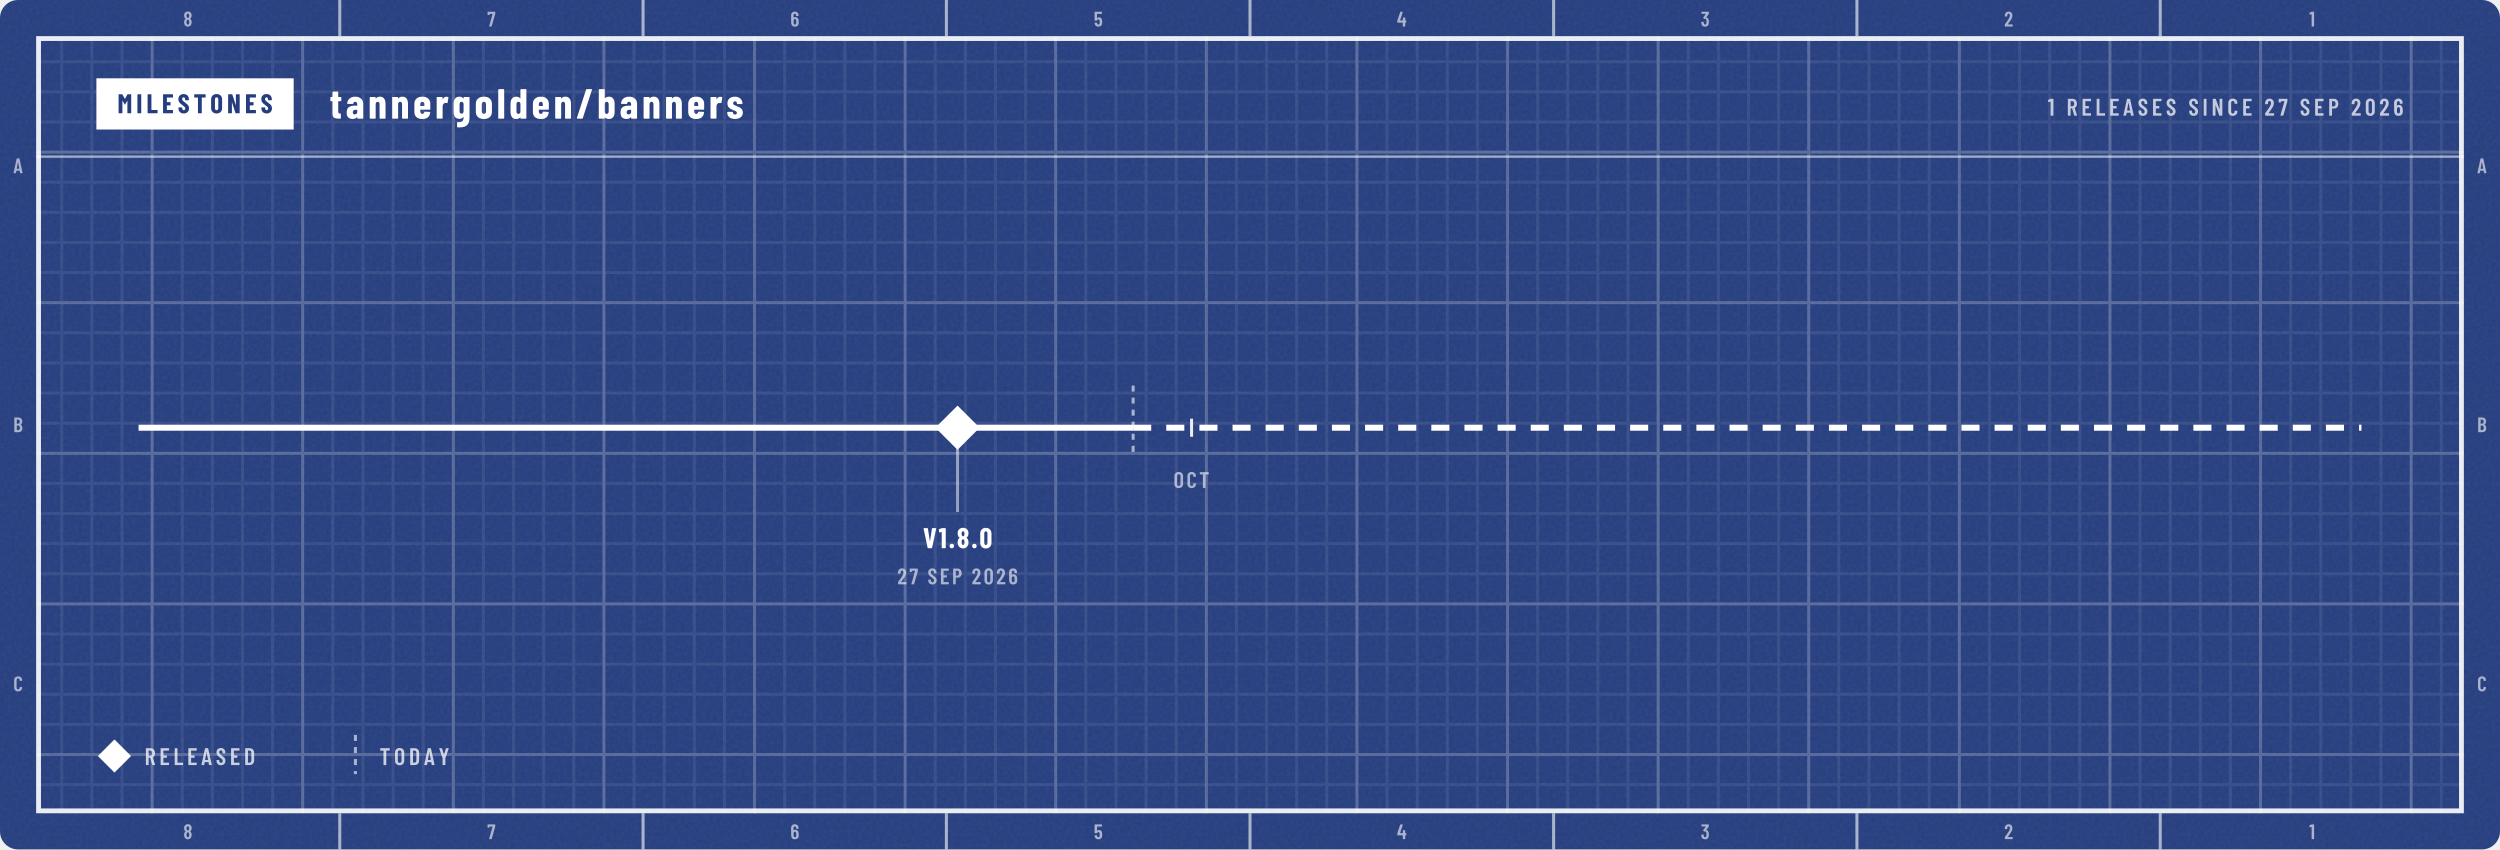
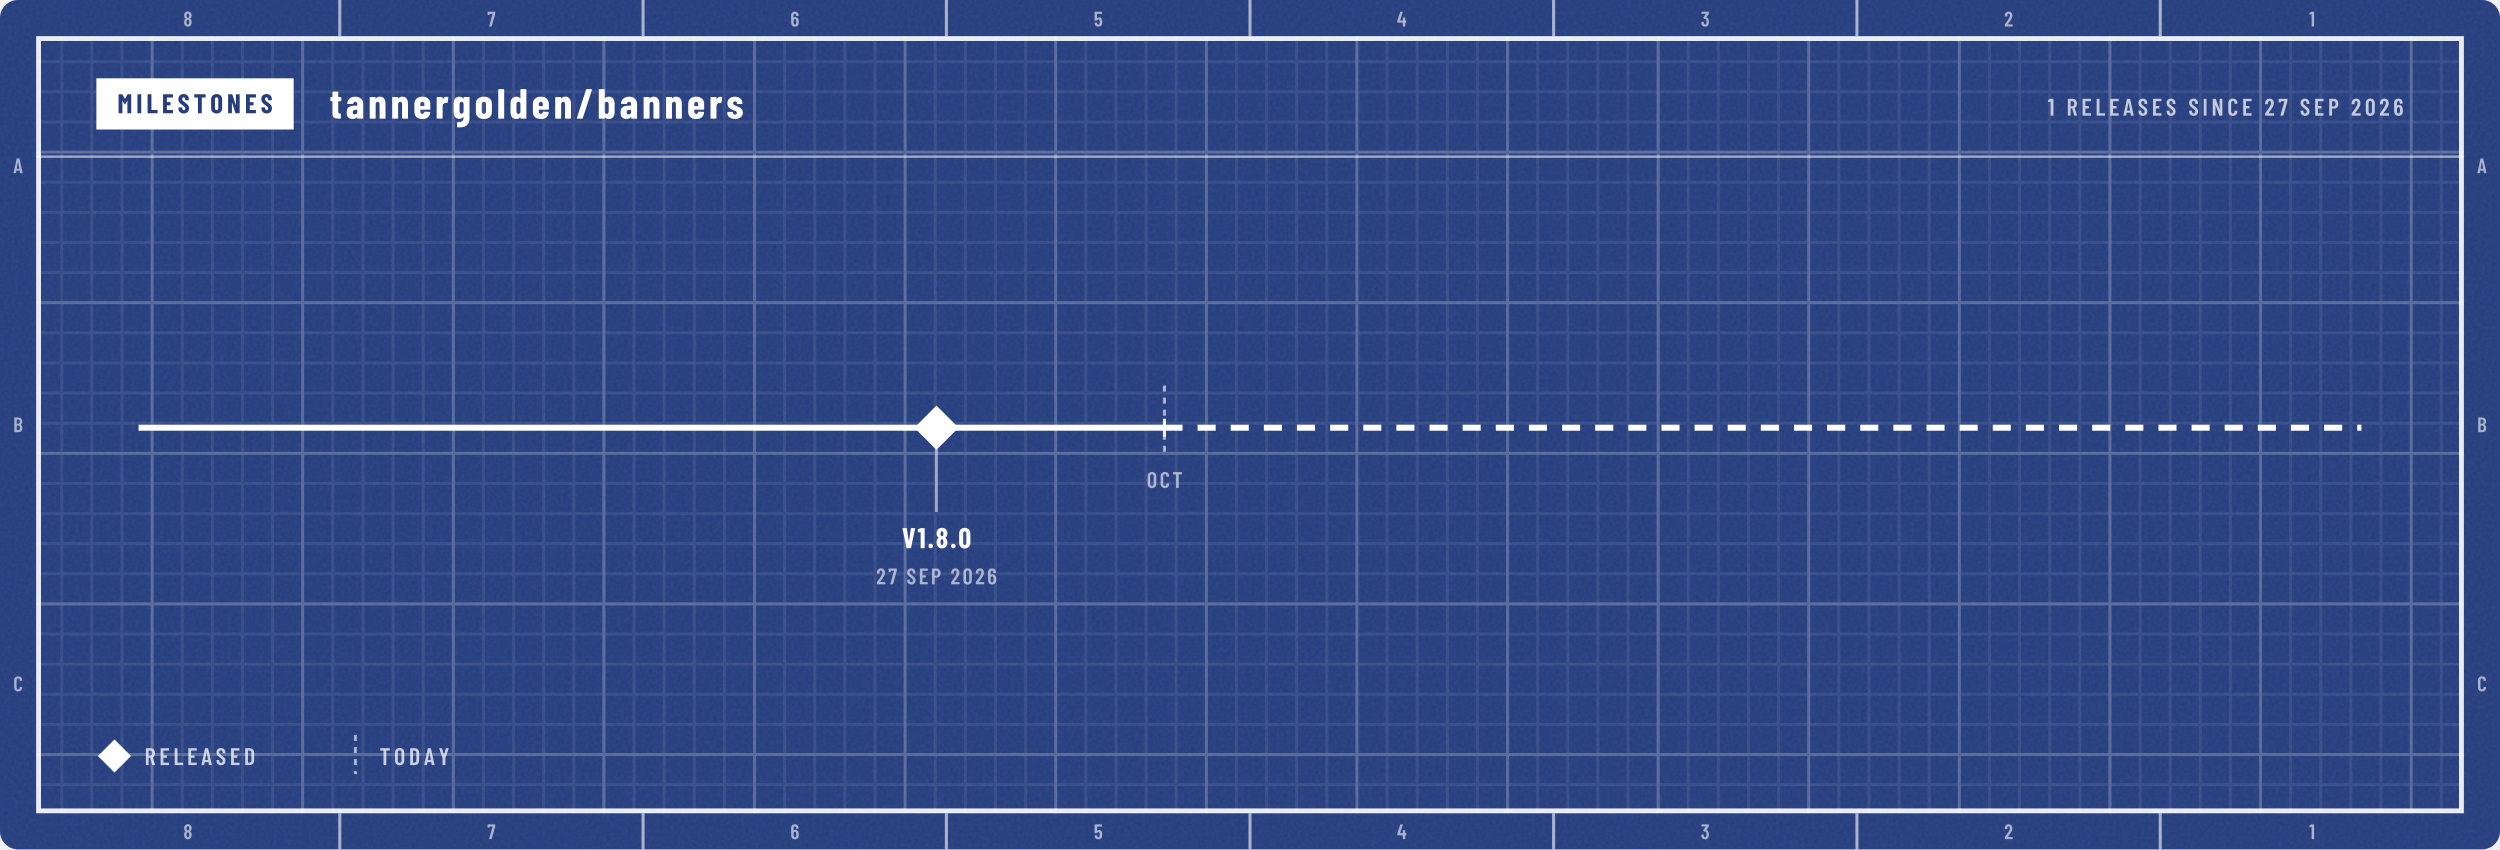
<svg xmlns="http://www.w3.org/2000/svg" width="830" height="282" viewBox="0 0 830 282" role="img" aria-labelledby="t d">
  <defs>
    <clipPath id="kc1">
      <rect x="0" y="0" width="830" height="282" rx="6" />
    </clipPath>
    <filter id="kn2" x="0" y="0" width="100%" height="100%">
      <feTurbulence type="fractalNoise" baseFrequency=".85" numOctaves="2" stitchTiles="stitch" />
      <feColorMatrix values="0 0 0 0 1 0 0 0 0 1 0 0 0 0 1 0 0 0 0.06 0" />
    </filter>
    <pattern id="kp3" width="10" height="10" patternUnits="userSpaceOnUse">
      <path d="M10 .5H.5V10" fill="none" stroke="#FFFFFF" stroke-opacity="0.075" />
    </pattern>
    <pattern id="kp4" width="50" height="50" patternUnits="userSpaceOnUse">
      <path d="M50 .5H.5V50" fill="none" stroke="#FFFFFF" stroke-opacity="0.16" />
    </pattern>
    <clipPath id="kc5">
      <rect x="12" y="12" width="806" height="258" />
    </clipPath>
    <path id="m48" d="M38 183V517Q38 604 89 658Q140 711 224 711Q309 711 360 658Q412 604 412 517V183Q412 96 360 42Q309 -11 224 -11Q140 -11 89 42Q38 96 38 183ZM296 176V524Q296 563 276 586Q257 610 224 610Q192 610 173 586Q154 563 154 524V176Q154 137 173 114Q192 90 224 90Q257 90 276 114Q296 137 296 176Z" />
    <path id="m49" d="M122 700H218Q223 700 226 696Q230 693 230 688V12Q230 7 226 4Q223 0 218 0H126Q121 0 118 4Q114 7 114 12V576Q114 578 112 580Q111 582 109 581L27 565H24Q13 565 13 576L10 643Q10 653 18 657L107 697Q114 700 122 700Z" />
    <path id="m50" d="M173 100H392Q397 100 400 96Q404 93 404 88V12Q404 7 400 4Q397 0 392 0H43Q38 0 34 4Q31 7 31 12V92Q31 101 36 107L75 160Q114 212 152 266Q189 320 215 363Q273 459 273 522Q273 562 256 585Q238 608 209 608Q180 608 163 586Q146 563 147 526V487Q147 482 144 478Q140 475 135 475H41Q36 475 32 478Q29 482 29 487V530Q33 610 84 659Q134 708 214 708Q293 708 342 656Q390 605 390 521Q390 471 373 422Q356 373 319 317Q294 277 260 229Q225 181 214 166Q184 126 170 106Q168 104 169 102Q170 100 173 100Z" />
    <path id="m51" d="M387 218Q387 169 380 134Q368 66 326 29Q283 -8 210 -8Q134 -8 86 32Q38 73 32 143Q30 165 28 207Q28 219 40 219H132Q144 219 144 207Q146 173 148 156Q153 125 169 108Q185 92 210 92Q234 92 250 108Q266 123 271 152Q276 182 276 230Q276 281 269 315Q263 341 248 355Q233 369 210 369Q195 369 183 360Q177 356 174 356Q172 356 166 360L119 408Q115 412 115 417Q115 421 118 425L243 595Q245 597 244 599Q242 601 239 601H49Q44 601 40 604Q37 608 37 613V688Q37 693 40 696Q44 700 49 700H373Q378 700 382 696Q385 693 385 688V609Q385 602 380 594L266 438Q262 432 268 431Q309 426 338 392Q368 358 378 307Q387 267 387 218Z" />
    <path id="m52" d="M443 275V194Q443 189 440 186Q436 182 431 182H401Q396 182 396 177V12Q396 7 392 4Q389 0 384 0H292Q287 0 284 4Q280 7 280 12V177Q280 182 275 182H29Q24 182 20 186Q17 189 17 194V259Q17 268 19 274L158 690Q161 700 171 700H271Q277 700 280 696Q283 693 281 686L153 293Q152 287 157 287H275Q280 287 280 292V412Q280 417 284 420Q287 424 292 424H384Q389 424 392 420Q396 417 396 412V292Q396 287 401 287H431Q436 287 440 284Q443 280 443 275Z" />
    <path id="m53" d="M400 216Q400 175 396 146Q391 72 344 32Q297 -8 219 -8Q145 -8 99 30Q53 68 43 144L40 172Q40 184 52 184H144Q156 184 157 172Q157 166 159 154Q171 92 219 92Q244 92 260 108Q275 124 280 153Q284 178 284 217Q284 254 278 281Q273 307 258 322Q242 336 219 336Q171 336 157 290Q154 279 144 279H51Q46 279 42 282Q39 286 39 291V688Q39 693 42 696Q46 700 51 700H377Q382 700 386 696Q389 693 389 688V612Q389 607 386 604Q382 600 377 600H160Q155 600 155 595V400Q155 397 157 396Q159 396 161 398Q178 416 202 426Q227 437 254 437Q314 437 350 398Q387 360 394 290Q400 259 400 216Z" />
    <path id="m54" d="M401 216Q401 193 399 151Q394 75 346 34Q299 -8 221 -8Q147 -8 101 30Q55 69 46 144Q40 171 40 207L39 532Q39 613 88 660Q138 708 219 708Q295 708 343 660Q391 612 391 532V507Q391 502 388 498Q384 495 379 495H287Q282 495 278 498Q275 502 275 507V526Q275 560 258 582Q242 605 219 605Q191 605 174 583Q156 561 156 526V423Q156 420 158 419Q160 418 162 420Q191 447 234 447Q303 447 346 403Q389 359 396 286Q401 253 401 216ZM284 224Q284 250 279 295Q267 353 220 353Q196 353 180 338Q165 322 160 292Q156 257 156 224Q156 195 159 157Q164 125 180 108Q195 91 220 91Q245 91 260 109Q276 127 281 160Q284 196 284 224Z" />
    <path id="m55" d="M90 13 255 594Q257 600 251 600H116Q111 600 111 595V559Q111 554 108 550Q104 547 99 547H28Q23 547 20 550Q16 554 16 559L17 688Q17 693 20 696Q24 700 29 700H368Q373 700 376 696Q380 693 380 688V607Q380 603 378 593L211 10Q208 0 197 0H100Q87 0 90 13Z" />
    <path id="m56" d="M325 364Q358 345 375 306Q396 259 396 200Q396 147 380 107Q360 53 318 22Q275 -8 216 -8Q158 -8 116 22Q73 52 53 106Q38 148 38 200Q38 259 56 301Q71 341 109 363Q113 366 109 369Q76 390 58 427Q38 470 38 523Q38 581 58 620Q78 664 120 688Q161 712 216 712Q270 712 312 688Q353 665 374 621Q396 579 396 523Q396 471 376 429Q358 392 325 371Q319 367 325 364ZM159 559Q152 541 152 513Q152 483 162 456Q169 435 183 423Q197 411 216 411Q237 411 252 424Q266 436 273 459Q281 483 281 513Q281 547 271 568Q264 589 250 600Q236 612 216 612Q198 612 184 602Q171 591 164 573ZM281 206Q281 244 272 271Q266 295 252 308Q237 322 216 322Q195 322 180 308Q166 294 160 268Q152 242 152 208Q152 177 158 151Q163 123 178 108Q194 92 216 92Q239 92 255 108Q271 124 276 153Q281 180 281 206Z" />
    <path id="m65" d="M325 11 306 116Q306 121 300 121H154Q148 121 148 116L129 11Q128 0 116 0H25Q11 0 14 13L162 689Q164 700 175 700H281Q292 700 294 689L442 13V9Q442 0 431 0H338Q326 0 325 11ZM171 212H282Q288 212 287 217L229 533Q228 536 226 536Q224 536 223 533L166 217Q165 212 171 212Z" />
    <path id="m66" d="M242 0H66Q61 0 58 4Q54 7 54 12V688Q54 693 58 696Q61 700 66 700H224Q319 700 373 652Q427 604 427 512Q427 409 354 365Q349 362 352 359Q391 334 413 292Q435 250 435 192Q435 100 382 50Q328 0 242 0ZM170 595V409Q170 404 175 404H226Q267 404 290 429Q313 454 313 500Q313 548 290 574Q267 600 226 600H175Q170 600 170 595ZM319 208Q319 260 296 290Q273 319 233 319H175Q170 319 170 314V106Q170 101 175 101H233Q273 101 296 129Q319 157 319 208Z" />
    <path id="m67" d="M42 180V521Q42 607 94 658Q145 708 230 708Q316 708 368 658Q420 607 420 521V509Q420 504 416 500Q413 496 408 496L315 492Q303 492 303 504V529Q303 564 283 586Q263 608 230 608Q198 608 178 586Q158 564 158 529V171Q158 136 178 114Q198 92 230 92Q263 92 283 114Q303 136 303 171V196Q303 201 306 204Q310 208 315 208L408 204Q413 204 416 200Q420 197 420 192V180Q420 95 368 44Q316 -8 230 -8Q145 -8 94 44Q42 95 42 180Z" />
    <path id="m68" d="M54 12V688Q54 693 58 696Q61 700 66 700H237Q323 700 374 648Q426 596 426 509V191Q426 104 374 52Q323 0 237 0H66Q61 0 58 4Q54 7 54 12ZM175 100 235 101Q268 101 288 128Q309 154 310 198V502Q310 547 290 574Q269 600 234 600H175Q170 600 170 595V105Q170 100 175 100Z" />
    <path id="m69" d="M391 600H175Q170 600 170 595V406Q170 401 175 401H303Q308 401 312 398Q315 394 315 389V312Q315 307 312 304Q308 300 303 300H175Q170 300 170 295V105Q170 100 175 100H391Q396 100 400 96Q403 93 403 88V12Q403 7 400 4Q396 0 391 0H66Q61 0 58 4Q54 7 54 12V688Q54 693 58 696Q61 700 66 700H391Q396 700 400 696Q403 693 403 688V612Q403 607 400 604Q396 600 391 600Z" />
    <path id="m73" d="M54 12V688Q54 693 58 696Q61 700 66 700H158Q163 700 166 696Q170 693 170 688V12Q170 7 166 4Q163 0 158 0H66Q61 0 58 4Q54 7 54 12Z" />
    <path id="m76" d="M54 12V688Q54 693 58 696Q61 700 66 700H158Q163 700 166 696Q170 693 170 688V105Q170 100 175 100H391Q396 100 400 96Q403 93 403 88V12Q403 7 400 4Q396 0 391 0H66Q61 0 58 4Q54 7 54 12Z" />
    <path id="m78" d="M350 700H441Q446 700 450 696Q453 693 453 688V12Q453 7 450 4Q446 0 441 0H336Q326 0 323 10L174 434Q173 437 170 436Q168 436 168 433L169 12Q169 7 166 4Q162 0 157 0H66Q61 0 58 4Q54 7 54 12V688Q54 693 58 696Q61 700 66 700H169Q179 700 182 690L332 269Q333 266 336 266Q338 267 338 270V688Q338 693 342 696Q345 700 350 700Z" />
    <path id="m79" d="M42 182V518Q42 604 94 656Q147 708 233 708Q319 708 372 656Q425 604 425 518V182Q425 96 372 44Q319 -8 233 -8Q147 -8 94 44Q42 96 42 182ZM309 177V523Q309 561 288 584Q267 608 233 608Q199 608 178 584Q158 561 158 523V177Q158 139 178 116Q199 92 233 92Q267 92 288 116Q309 139 309 177Z" />
    <path id="m80" d="M432 495Q432 405 384 350Q337 295 259 295H174Q169 295 169 290V12Q169 7 166 4Q162 0 157 0H65Q60 0 56 4Q53 7 53 12V689Q53 694 56 698Q60 701 65 701H253Q306 701 346 675Q387 649 410 602Q432 555 432 495ZM316 492Q316 542 294 572Q271 601 234 601H174Q169 601 169 596V391Q169 386 174 386H234Q271 386 294 414Q316 443 316 492Z" />
    <path id="m82" d="M318 10 233 297Q231 301 228 301H175Q170 301 170 296V12Q170 7 166 4Q163 0 158 0H66Q61 0 58 4Q54 7 54 12V688Q54 693 58 696Q61 700 66 700H254Q307 700 348 674Q388 649 410 602Q433 556 433 496Q433 434 409 389Q385 344 342 321Q338 320 339 315L437 14Q438 12 438 9Q438 0 427 0H331Q321 0 318 10ZM170 595V396Q170 391 175 391H236Q272 391 294 419Q317 447 317 495Q317 543 294 572Q272 600 236 600H175Q170 600 170 595Z" />
    <path id="m83" d="M34 173V199Q34 204 38 208Q41 211 46 211H137Q142 211 146 208Q149 204 149 199V179Q149 140 168 116Q188 92 219 92Q250 92 270 114Q290 137 290 174Q290 200 279 219Q268 238 248 255Q228 272 184 304Q134 340 104 368Q73 396 52 436Q32 475 32 527Q32 610 82 659Q132 708 214 708Q297 708 348 656Q399 605 399 520V496Q399 491 396 488Q392 484 387 484H297Q292 484 288 488Q285 491 285 496V522Q285 561 266 584Q246 608 214 608Q184 608 165 586Q146 565 146 527Q146 491 166 466Q187 441 247 397Q308 352 339 324Q370 295 387 261Q404 227 404 180Q404 95 353 44Q302 -8 219 -8Q136 -8 85 42Q34 92 34 173Z" />
    <path id="m84" d="M425 688V612Q425 607 422 604Q418 600 413 600H286Q281 600 281 595V12Q281 7 278 4Q274 0 269 0H177Q172 0 168 4Q165 7 165 12V595Q165 600 160 600H40Q35 600 32 604Q28 607 28 612V688Q28 693 32 696Q35 700 40 700H413Q418 700 422 696Q425 693 425 688Z" />
    <path id="m89" d="M170 13V286L169 292L30 686Q29 688 29 691Q29 700 40 700H136Q147 700 150 690L225 433Q226 430 228 430Q230 430 231 433L306 690Q309 700 320 700H416Q422 700 425 696Q428 693 426 686L287 292L286 286V13Q286 8 282 4Q279 1 274 1H182Q177 1 174 4Q170 8 170 13Z" />
    <path id="n46" d="M33 75Q33 110 55 132Q77 154 112 154Q147 154 169 132Q191 110 191 75Q191 41 168 18Q146 -4 112 -4Q78 -4 56 18Q33 41 33 75Z" />
    <path id="n47" d="M18 14 237 690Q240 700 250 700H367Q373 700 376 696Q379 693 377 686L158 10Q155 0 145 0H28Q22 0 19 4Q16 7 18 14Z" />
    <path id="n48" d="M30 191V509Q30 600 84 656Q138 711 226 711Q284 711 329 686Q374 661 398 615Q423 569 423 509V191Q423 131 398 85Q374 39 329 14Q284 -11 226 -11Q138 -11 84 44Q30 100 30 191ZM282 183V517Q282 550 266 570Q251 590 226 590Q201 590 186 570Q171 550 171 517V183Q171 150 186 130Q201 110 226 110Q251 110 266 130Q282 150 282 183Z" />
    <path id="n49" d="M115 700H236Q241 700 244 696Q248 693 248 688V12Q248 7 244 4Q241 0 236 0H119Q114 0 110 4Q107 7 107 12V558Q107 562 102 562L25 553H23Q12 553 12 564L9 650Q9 660 18 664L100 697Q108 700 115 700Z" />
    <path id="n56" d="M341 362Q374 341 390 303Q410 260 410 202Q410 156 394 110Q373 55 327 24Q281 -8 220 -8Q159 -8 113 23Q67 54 46 110Q30 151 30 202Q30 258 48 300Q62 338 99 361Q105 364 99 367Q64 391 49 427Q30 471 30 520Q30 574 49 613Q70 660 116 686Q161 713 220 713Q278 713 323 688Q368 662 390 614Q410 572 410 520Q410 471 391 428Q376 392 340 369Q336 365 341 362ZM169 507Q169 484 176 461Q180 441 192 429Q203 417 220 417Q237 417 249 430Q261 442 265 462Q271 482 271 506Q271 532 264 550Q259 569 248 580Q236 592 220 592Q203 592 192 580Q180 569 175 548Q169 530 169 507ZM271 211Q271 241 265 263Q260 285 248 298Q237 310 220 310Q202 310 190 297Q178 284 174 261Q169 238 169 213Q169 185 173 165Q177 141 189 127Q201 113 220 113Q239 113 252 128Q264 142 267 167Q271 193 271 211Z" />
    <path id="n69" d="M399 579H190Q185 579 185 574V416Q185 411 190 411H310Q315 411 318 408Q322 404 322 399V302Q322 297 318 294Q315 290 310 290H190Q185 290 185 285V126Q185 121 190 121H399Q404 121 408 118Q411 114 411 109V12Q411 7 408 4Q404 0 399 0H56Q51 0 48 4Q44 7 44 12V688Q44 693 48 696Q51 700 56 700H399Q404 700 408 696Q411 693 411 688V591Q411 586 408 582Q404 579 399 579Z" />
    <path id="n73" d="M44 12V688Q44 693 48 696Q51 700 56 700H173Q178 700 182 696Q185 693 185 688V12Q185 7 182 4Q178 0 173 0H56Q51 0 48 4Q44 7 44 12Z" />
    <path id="n76" d="M44 12V688Q44 693 48 696Q51 700 56 700H173Q178 700 182 696Q185 693 185 688V126Q185 121 190 121H400Q405 121 408 118Q412 114 412 109V12Q412 7 408 4Q405 0 400 0H56Q51 0 48 4Q44 7 44 12Z" />
    <path id="n77" d="M379 700H495Q500 700 504 696Q507 693 507 688V12Q507 7 504 4Q500 0 495 0H378Q373 0 370 4Q366 7 366 12V461Q366 465 364 465Q362 465 360 462L282 324Q277 316 274 316Q271 316 266 324L188 462Q186 465 184 465Q182 465 182 461V12Q182 7 178 4Q175 0 170 0H53Q48 0 44 4Q41 7 41 12V688Q41 693 44 696Q48 700 53 700H168Q178 700 183 692L272 533Q275 529 278 533L364 692Q368 700 379 700Z" />
    <path id="n78" d="M342 700H458Q463 700 466 696Q470 693 470 688V12Q470 7 466 4Q463 0 458 0H326Q316 0 313 10L189 397Q188 400 186 400Q183 399 183 396L184 12Q184 7 180 4Q177 0 172 0H56Q51 0 48 4Q44 7 44 12V688Q44 693 48 696Q51 700 56 700H187Q197 700 200 690L325 303Q326 300 328 300Q331 301 331 304L330 688Q330 693 334 696Q337 700 342 700Z" />
    <path id="n79" d="M34 190V510Q34 600 89 654Q144 708 236 708Q328 708 384 654Q439 600 439 510V190Q439 100 384 46Q328 -8 236 -8Q144 -8 89 46Q34 100 34 190ZM298 184V516Q298 548 281 568Q264 587 236 587Q208 587 192 568Q175 548 175 516V184Q175 152 192 132Q208 113 236 113Q264 113 281 132Q298 152 298 184Z" />
    <path id="n83" d="M30 175V204Q30 209 34 212Q37 216 42 216H157Q162 216 166 212Q169 209 169 204V182Q169 151 185 132Q201 113 225 113Q249 113 265 131Q281 149 281 178Q281 208 261 230Q241 251 183 293Q133 329 102 357Q71 385 49 426Q27 467 27 521Q27 606 80 657Q133 708 220 708Q308 708 362 655Q415 602 415 516V492Q415 487 412 484Q408 480 403 480H288Q283 480 280 484Q276 487 276 492V519Q276 550 260 568Q245 587 220 587Q196 587 181 570Q166 552 166 521Q166 491 185 468Q204 445 260 404Q322 358 354 330Q385 301 402 266Q420 232 420 184Q420 96 366 44Q312 -8 224 -8Q166 -8 122 15Q78 38 54 80Q30 121 30 175Z" />
    <path id="n84" d="M444 688V591Q444 586 440 582Q437 579 432 579H307Q302 579 302 574V12Q302 7 298 4Q295 0 290 0H173Q168 0 164 4Q161 7 161 12V574Q161 579 156 579H36Q31 579 28 582Q24 586 24 591V688Q24 693 28 696Q31 700 36 700H432Q437 700 440 696Q444 693 444 688Z" />
    <path id="n86" d="M166 11 23 687 22 691Q22 700 33 700H162Q174 700 175 689L244 249Q245 245 247 245Q249 245 250 249L317 689Q318 700 330 700H455Q468 700 465 687L321 11Q319 0 308 0H179Q168 0 166 11Z" />
    <path id="n97" d="M415 355V12Q415 7 412 4Q408 0 403 0H286Q281 0 278 4Q274 7 274 12V34Q274 37 272 38Q270 39 268 36Q235 -6 166 -8Q108 -8 66 24Q23 56 23 146Q23 239 74 274Q126 309 223 309H269Q274 309 274 314V339Q274 366 260 384Q245 401 223 401Q206 401 194 390Q183 380 180 361Q179 349 167 349L47 350Q35 350 35 362Q40 435 92 478Q144 522 224 522Q309 522 362 476Q415 430 415 355ZM274 158V205Q274 210 269 210H228Q201 210 184 194Q168 179 168 152Q168 127 180 114Q193 101 214 101Q237 101 256 116Q274 132 274 158Z" />
    <path id="n98" d="M414 354V160Q414 81 379 36Q344 -8 275 -8Q219 -8 185 30Q183 32 181 32Q179 31 179 28V12Q179 7 176 4Q172 0 167 0H50Q45 0 42 4Q38 7 38 12V688Q38 693 42 696Q45 700 50 700H167Q172 700 176 696Q179 693 179 688V485Q179 483 181 483Q185 483 189 488Q223 522 275 522Q343 522 378 478Q414 435 414 354ZM226 401Q208 401 195 389Q182 377 179 357V157Q182 137 195 125Q208 113 226 113Q247 113 260 129Q273 145 273 170V344Q273 369 260 385Q247 401 226 401Z" />
    <path id="n100" d="M278 700H395Q400 700 404 696Q407 693 407 688V12Q407 7 404 4Q400 0 395 0H278Q273 0 270 4Q266 7 266 12V28Q266 31 264 32Q262 32 260 30Q226 -8 170 -8Q101 -8 66 36Q31 81 31 160V354Q31 435 66 478Q102 522 170 522Q192 522 216 514Q240 505 260 483Q262 481 264 482Q266 482 266 485V688Q266 693 270 696Q273 700 278 700ZM266 157V357Q263 377 250 389Q237 401 219 401Q198 401 185 385Q172 369 172 344V170Q172 145 185 129Q198 113 219 113Q237 113 250 125Q263 137 266 157Z" />
    <path id="n101" d="M397 213H177Q172 213 172 208V171Q172 146 186 130Q199 113 220 113Q239 113 251 126Q263 138 267 157Q270 167 280 167L395 161Q400 161 404 158Q407 154 406 148Q399 71 352 32Q306 -8 220 -8Q131 -8 81 36Q31 81 31 160V354Q31 430 82 476Q132 522 220 522Q308 522 358 476Q409 430 409 354V225Q409 220 406 216Q402 213 397 213ZM172 344V305Q172 300 177 300H263Q268 300 268 305V344Q268 369 254 385Q241 401 220 401Q199 401 186 385Q172 369 172 344Z" />
    <path id="n103" d="M279 514H396Q401 514 404 510Q408 507 408 502V24Q408 -87 356 -147Q303 -207 167 -207Q140 -207 125 -206Q113 -205 113 -193V-95Q113 -82 126 -84Q185 -86 216 -72Q246 -59 256 -32Q267 -5 267 39Q267 42 265 42Q263 42 261 39Q243 15 218 6Q192 -4 168 -4Q99 -4 65 40Q31 85 31 164V354Q31 435 66 478Q100 522 168 522Q229 522 261 477Q263 474 265 475Q267 476 267 479V502Q267 507 270 510Q274 514 279 514ZM267 175V344Q267 369 254 385Q240 401 219 401Q198 401 185 385Q172 369 172 344V175Q172 150 185 134Q198 118 219 118Q240 118 254 134Q267 150 267 175Z" />
    <path id="n108" d="M34 12V688Q34 693 38 696Q41 700 46 700H163Q168 700 172 696Q175 693 175 688V12Q175 7 172 4Q168 0 163 0H46Q41 0 38 4Q34 7 34 12Z" />
    <path id="n110" d="M413 351V12Q413 7 410 4Q406 0 401 0H284Q279 0 276 4Q272 7 272 12V340Q272 369 260 385Q249 401 227 401Q204 401 192 384Q179 368 179 338V12Q179 7 176 4Q172 0 167 0H50Q45 0 42 4Q38 7 38 12V502Q38 507 42 510Q45 514 50 514H167Q172 514 176 510Q179 507 179 502V483Q179 480 182 480Q184 480 188 484Q220 522 277 522Q345 522 379 477Q413 432 413 351Z" />
    <path id="n111" d="M31 160V354Q31 430 82 476Q133 522 221 522Q310 522 361 476Q412 430 412 354V160Q412 82 362 37Q311 -8 221 -8Q132 -8 82 37Q31 82 31 160ZM271 171V344Q271 369 257 385Q243 401 221 401Q199 401 186 385Q172 369 172 344V171Q172 146 186 130Q199 114 221 114Q243 114 257 130Q271 146 271 171Z" />
    <path id="n114" d="M310 510Q318 505 316 495L297 378Q296 367 283 370Q272 374 256 374Q241 374 230 370Q207 366 193 342Q179 319 179 288V13Q179 8 176 4Q172 1 167 1H50Q45 1 42 4Q38 8 38 13V502Q38 507 42 510Q45 514 50 514H167Q172 514 176 510Q179 507 179 502V463Q179 459 180 458Q182 458 184 461Q211 520 268 520Q295 520 310 510Z" />
    <path id="n115" d="M24 142V149Q24 154 28 158Q31 161 36 161H146Q151 161 154 158Q158 154 158 149V146Q158 125 173 112Q188 98 210 98Q230 98 242 110Q253 121 253 139Q253 161 234 174Q215 186 192 194Q168 203 159 206Q104 226 66 262Q29 297 29 364Q29 437 77 479Q125 521 205 521Q288 521 336 477Q385 433 385 358Q385 353 382 350Q378 346 373 346H266Q261 346 258 350Q254 353 254 358V366Q254 386 242 398Q229 411 209 411Q188 411 176 398Q164 384 164 366Q164 342 184 328Q205 315 247 299Q290 283 320 266Q351 250 373 220Q395 189 395 143Q395 74 344 34Q294 -7 210 -7Q125 -7 74 34Q24 74 24 142Z" />
    <path id="n116" d="M260 415H204Q199 415 199 410V172Q199 143 210 132Q221 121 243 122H250Q255 122 258 118Q262 115 262 110V12Q262 7 258 4Q255 0 250 0H210Q137 0 100 24Q63 49 63 118V410Q63 415 58 415H25Q20 415 16 418Q13 422 13 427V502Q13 507 16 510Q20 514 25 514H58Q63 514 63 519V630Q63 635 66 638Q70 642 75 642H187Q192 642 196 638Q199 635 199 630V519Q199 514 204 514H260Q265 514 268 510Q272 507 272 502V427Q272 422 268 418Q265 415 260 415Z" />
  </defs>
  <rect y="0" width="830" height="282" rx="6" fill="#253D7E" />
  <rect y="0" width="830" height="282" clip-path="url(#kc1)" filter="url(#kn2)" />
  <g clip-path="url(#kc5)">
    <rect y="0" width="830" height="282" fill="url(#kp3)" />
    <rect y="0" width="830" height="282" fill="url(#kp4)" />
  </g>
  <rect x="12.8" y="12.8" width="804.4" height="256.4" fill="none" stroke="#FFFFFF" stroke-opacity="0.9" stroke-width="1.6" />
  <path d="M112.8 0V12M112.8 270V282M213.5 0V12M213.5 270V282M314.2 0V12M314.2 270V282M415 0V12M415 270V282M515.8 0V12M515.8 270V282M616.5 0V12M616.5 270V282M717.2 0V12M717.2 270V282" stroke="#FFFFFF" stroke-opacity="0.6" />
  <g transform="scale(0.007 -0.007)" fill="#FFFFFF" fill-opacity="0.6">
    <use href="#m56" x="8694" y="-1257" />
    <use href="#m56" x="8694" y="-39800" />
    <use href="#m55" x="23108" y="-1257" />
    <use href="#m55" x="23108" y="-39800" />
    <use href="#m54" x="37482" y="-1257" />
    <use href="#m54" x="37482" y="-39800" />
    <use href="#m53" x="51875" y="-1257" />
    <use href="#m53" x="51875" y="-39800" />
    <use href="#m52" x="66253" y="-1257" />
    <use href="#m52" x="66253" y="-39800" />
    <use href="#m51" x="80662" y="-1257" />
    <use href="#m51" x="80662" y="-39800" />
    <use href="#m50" x="95055" y="-1257" />
    <use href="#m50" x="95055" y="-39800" />
    <use href="#m49" x="109524" y="-1257" />
    <use href="#m49" x="109524" y="-39800" />
    <use href="#m65" x="629" y="-8214" />
    <use href="#m65" x="117486" y="-8214" />
    <use href="#m66" x="626" y="-20500" />
    <use href="#m66" x="117483" y="-20500" />
    <use href="#m67" x="629" y="-32786" />
    <use href="#m67" x="117486" y="-32786" />
  </g>
  <rect x="32" y="26" width="65.5" height="17" fill="#FFFFFF" />
  <g transform="translate(39 37.6) scale(0.009 -0.009)" fill="#253D7E">
    <use href="#n77" x="0" />
    <use href="#n73" x="692" />
    <use href="#n76" x="1067" />
    <use href="#n69" x="1637" />
    <use href="#n83" x="2220" />
    <use href="#n84" x="2808" />
    <use href="#n79" x="3421" />
    <use href="#n78" x="4038" />
    <use href="#n69" x="4697" />
    <use href="#n83" x="5279" />
  </g>
  <g transform="translate(109.5 39.4) scale(0.014 -0.014)" fill="#FFFFFF">
    <use href="#n116" x="0" />
    <use href="#n97" x="377" />
    <use href="#n110" x="908" />
    <use href="#n110" x="1441" />
    <use href="#n101" x="1974" />
    <use href="#n114" x="2496" />
    <use href="#n103" x="2905" />
    <use href="#n111" x="3432" />
    <use href="#n108" x="3960" />
    <use href="#n100" x="4254" />
    <use href="#n101" x="4785" />
    <use href="#n110" x="5307" />
    <use href="#n47" x="5840" />
    <use href="#n98" x="6340" />
    <use href="#n97" x="6871" />
    <use href="#n110" x="7403" />
    <use href="#n110" x="7935" />
    <use href="#n101" x="8468" />
    <use href="#n114" x="8990" />
    <use href="#n115" x="9400" />
  </g>
  <g transform="translate(679.9 38.4) scale(0.008 -0.008)" fill="#FFFFFF" fill-opacity="0.72">
    <use href="#m49" x="0" />
    <use href="#m82" x="774" />
    <use href="#m69" x="1385" />
    <use href="#m76" x="1970" />
    <use href="#m69" x="2535" />
    <use href="#m65" x="3120" />
    <use href="#m83" x="3726" />
    <use href="#m69" x="4310" />
    <use href="#m83" x="4895" />
    <use href="#m83" x="5829" />
    <use href="#m73" x="6413" />
    <use href="#m78" x="6787" />
    <use href="#m67" x="7444" />
    <use href="#m69" x="8051" />
    <use href="#m50" x="8986" />
    <use href="#m55" x="9561" />
    <use href="#m83" x="10453" />
    <use href="#m69" x="11037" />
    <use href="#m80" x="11622" />
    <use href="#m50" x="12579" />
    <use href="#m48" x="13154" />
    <use href="#m50" x="13754" />
    <use href="#m54" x="14329" />
  </g>
  <path d="M12 52H818" fill="none" stroke="#FFFFFF" stroke-opacity="0.55" stroke-width=".8" />
-   <path d="M46 142H376.2" stroke="#FFFFFF" stroke-width="2" />
-   <path d="M376.2 142H784" stroke="#FFFFFF" stroke-width="2" stroke-dasharray="6 5" />
-   <g transform="translate(389.6 162) scale(0.0075 -0.0075)" fill="#FFFFFF" fill-opacity="0.6">
+   <path d="M46 142H386.6" stroke="#FFFFFF" stroke-width="2" />
+   <path d="M386.6 142H784" stroke="#FFFFFF" stroke-width="2" stroke-dasharray="6 5" />
+   <g transform="translate(380.7 162) scale(0.0075 -0.0075)" fill="#FFFFFF" fill-opacity="0.6">
    <use href="#m79" x="0" />
    <use href="#m67" x="574" />
    <use href="#m84" x="1137" />
  </g>
-   <path d="M395.6 139V145" fill="none" stroke="#FFFFFF" stroke-opacity="0.9" />
-   <path d="M376.2 128V152" fill="none" stroke="#FFFFFF" stroke-opacity="0.6" stroke-dasharray="2 2" />
-   <path d="M317.9 149V170" fill="none" stroke="#FFFFFF" stroke-opacity="0.5" />
-   <path d="M317.9 135.5l6.5 6.5l-6.5 6.5l-6.5 -6.5z" fill="#FFFFFF" stroke="#FFFFFF" stroke-width="1.2" />
-   <g transform="translate(306.4 182) scale(0.0095 -0.0095)" fill="#FFFFFF">
+   <path d="M386.6 139V145" fill="none" stroke="#FFFFFF" stroke-opacity="0.9" />
+   <path d="M386.6 128V152" fill="none" stroke="#FFFFFF" stroke-opacity="0.6" stroke-dasharray="2 2" />
+   <path d="M310.9 149V170" fill="none" stroke="#FFFFFF" stroke-opacity="0.5" />
+   <path d="M310.9 135.5l6.5 6.5l-6.5 6.5l-6.5 -6.5z" fill="#FFFFFF" stroke="#FFFFFF" stroke-width="1.2" />
+   <g transform="translate(299.4 182) scale(0.0095 -0.0095)" fill="#FFFFFF">
    <use href="#n86" x="0" />
    <use href="#n49" x="551" />
    <use href="#n46" x="898" />
    <use href="#n56" x="1184" />
    <use href="#n46" x="1688" />
    <use href="#n48" x="1974" />
  </g>
-   <g transform="translate(297.9 194) scale(0.0075 -0.0075)" fill="#FFFFFF" fill-opacity="0.6">
+   <g transform="translate(290.9 194) scale(0.0075 -0.0075)" fill="#FFFFFF" fill-opacity="0.6">
    <use href="#m50" x="0" />
    <use href="#m55" x="532" />
    <use href="#m83" x="1337" />
    <use href="#m69" x="1878" />
    <use href="#m80" x="2419" />
    <use href="#m50" x="3290" />
    <use href="#m48" x="3821" />
    <use href="#m50" x="4378" />
    <use href="#m54" x="4910" />
  </g>
  <path d="M38 245.5l5.5 5.5l-5.5 5.5l-5.5 -5.5z" fill="#FFFFFF" />
  <g transform="translate(48 254) scale(0.008 -0.008)" fill="#FFFFFF" fill-opacity="0.75">
    <use href="#m82" x="0" />
    <use href="#m69" x="611" />
    <use href="#m76" x="1196" />
    <use href="#m69" x="1761" />
    <use href="#m65" x="2346" />
    <use href="#m83" x="2952" />
    <use href="#m69" x="3536" />
    <use href="#m68" x="4121" />
  </g>
  <path d="M118 244V257" fill="none" stroke="#FFFFFF" stroke-opacity="0.6" stroke-dasharray="2 2" />
  <g transform="translate(126 254) scale(0.008 -0.008)" fill="#FFFFFF" fill-opacity="0.75">
    <use href="#m84" x="0" />
    <use href="#m79" x="602" />
    <use href="#m68" x="1219" />
    <use href="#m65" x="1841" />
    <use href="#m89" x="2447" />
  </g>
</svg>
